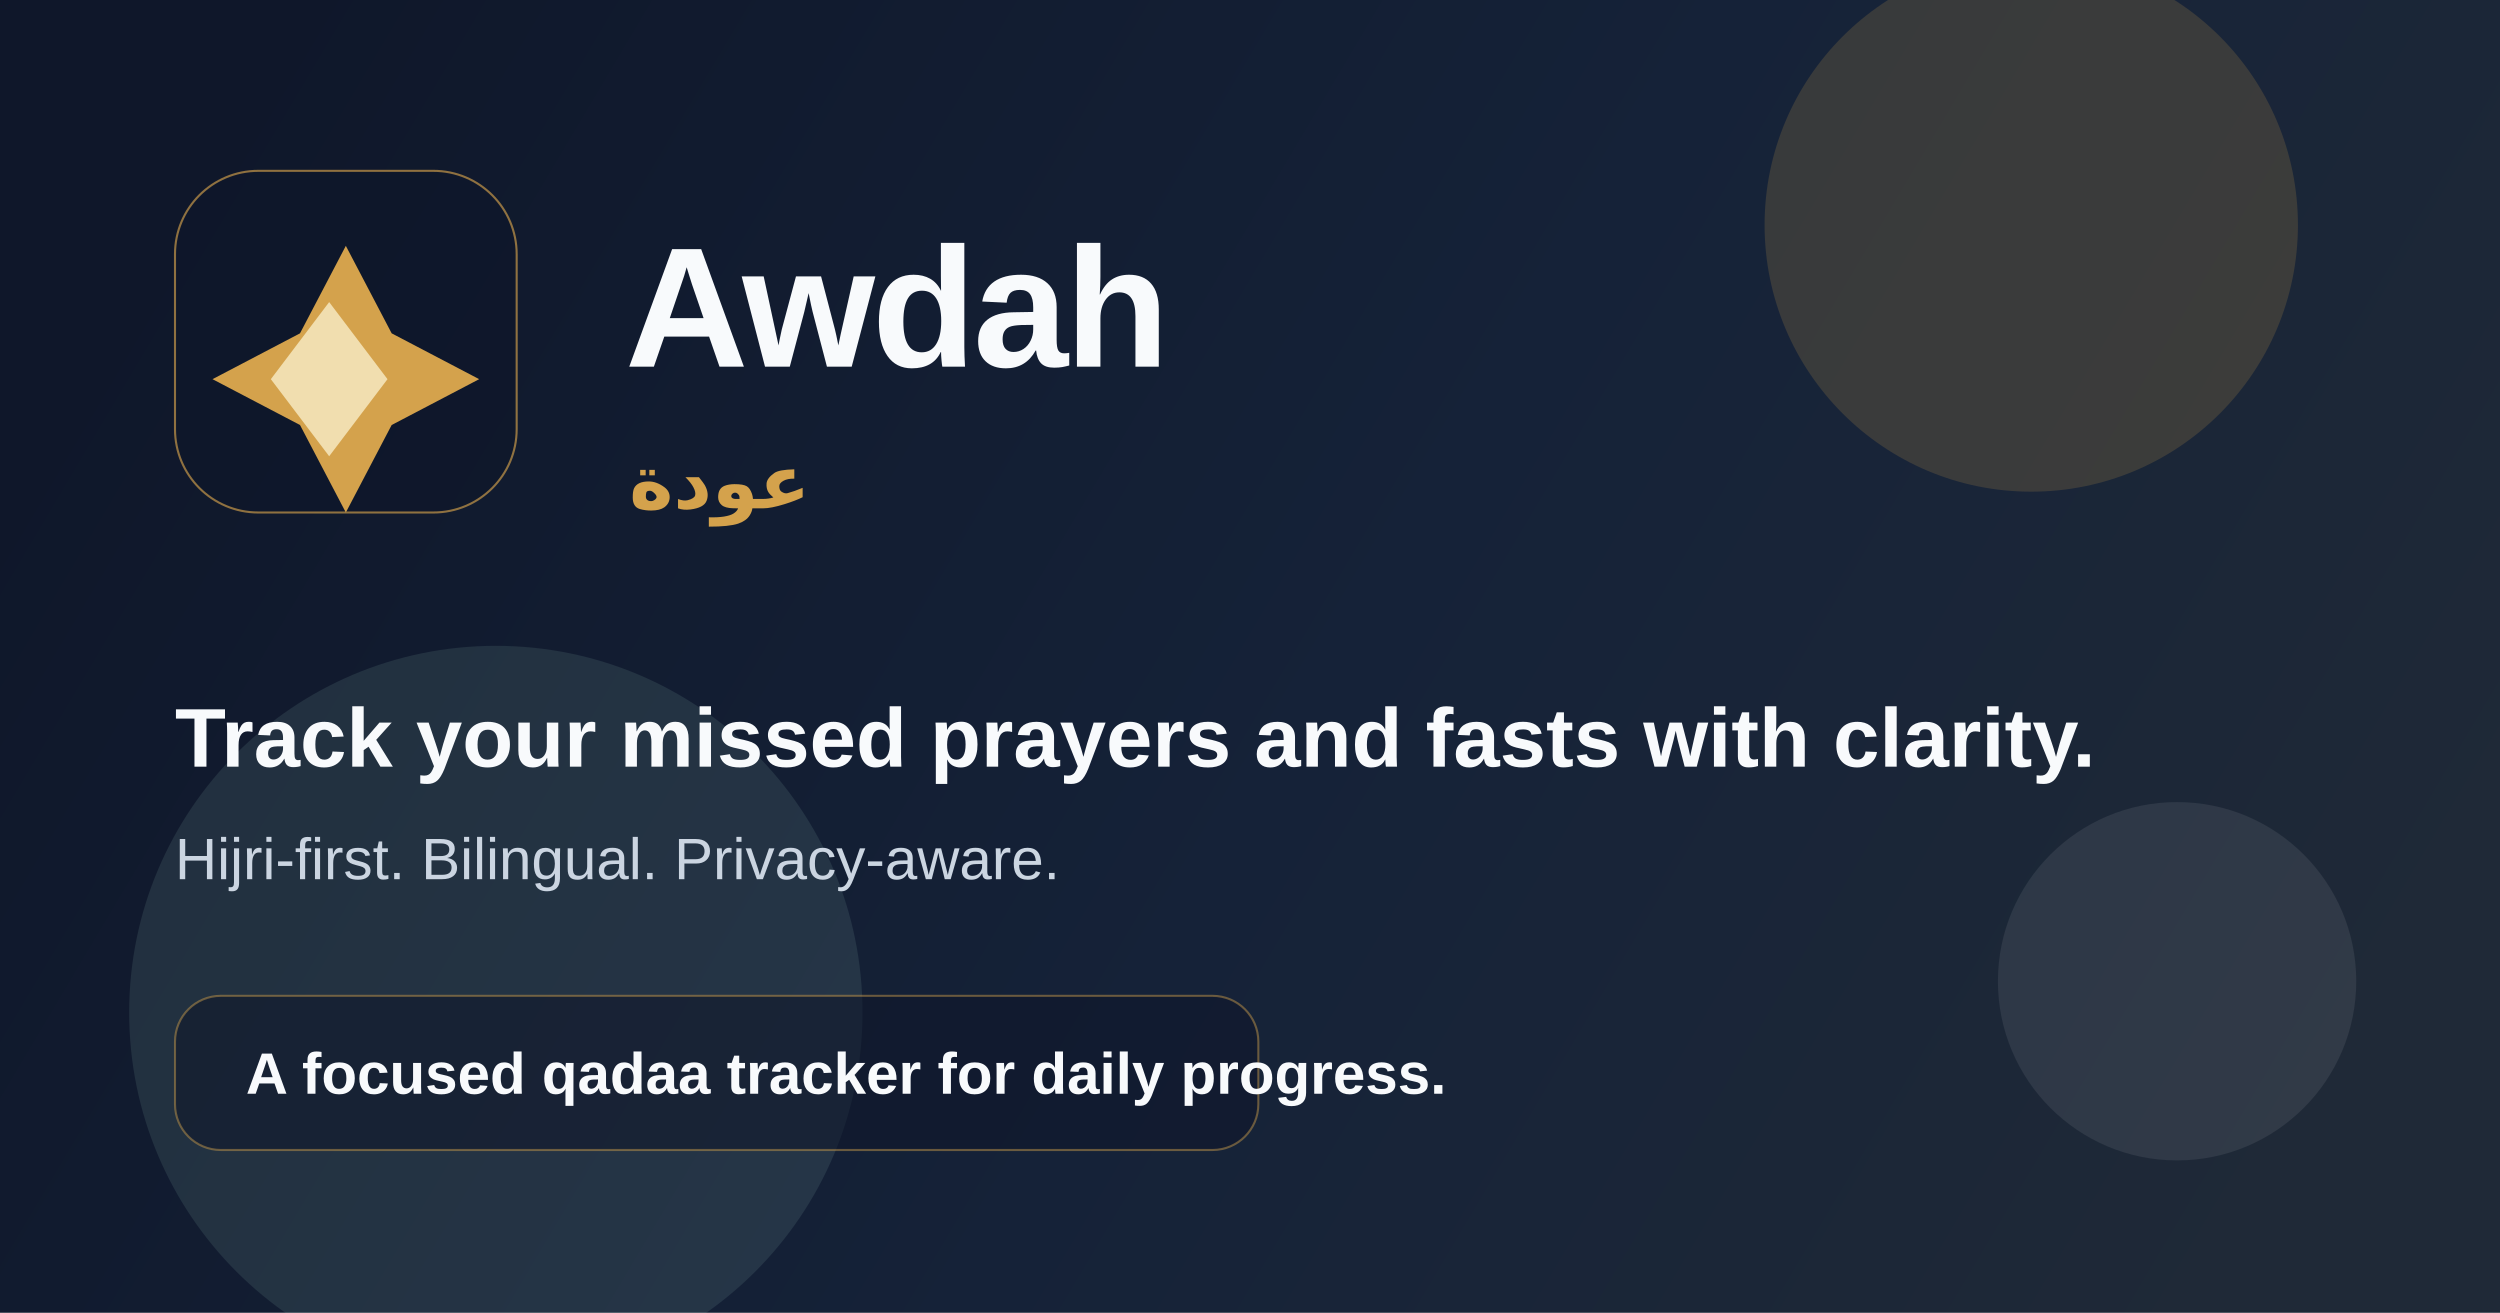
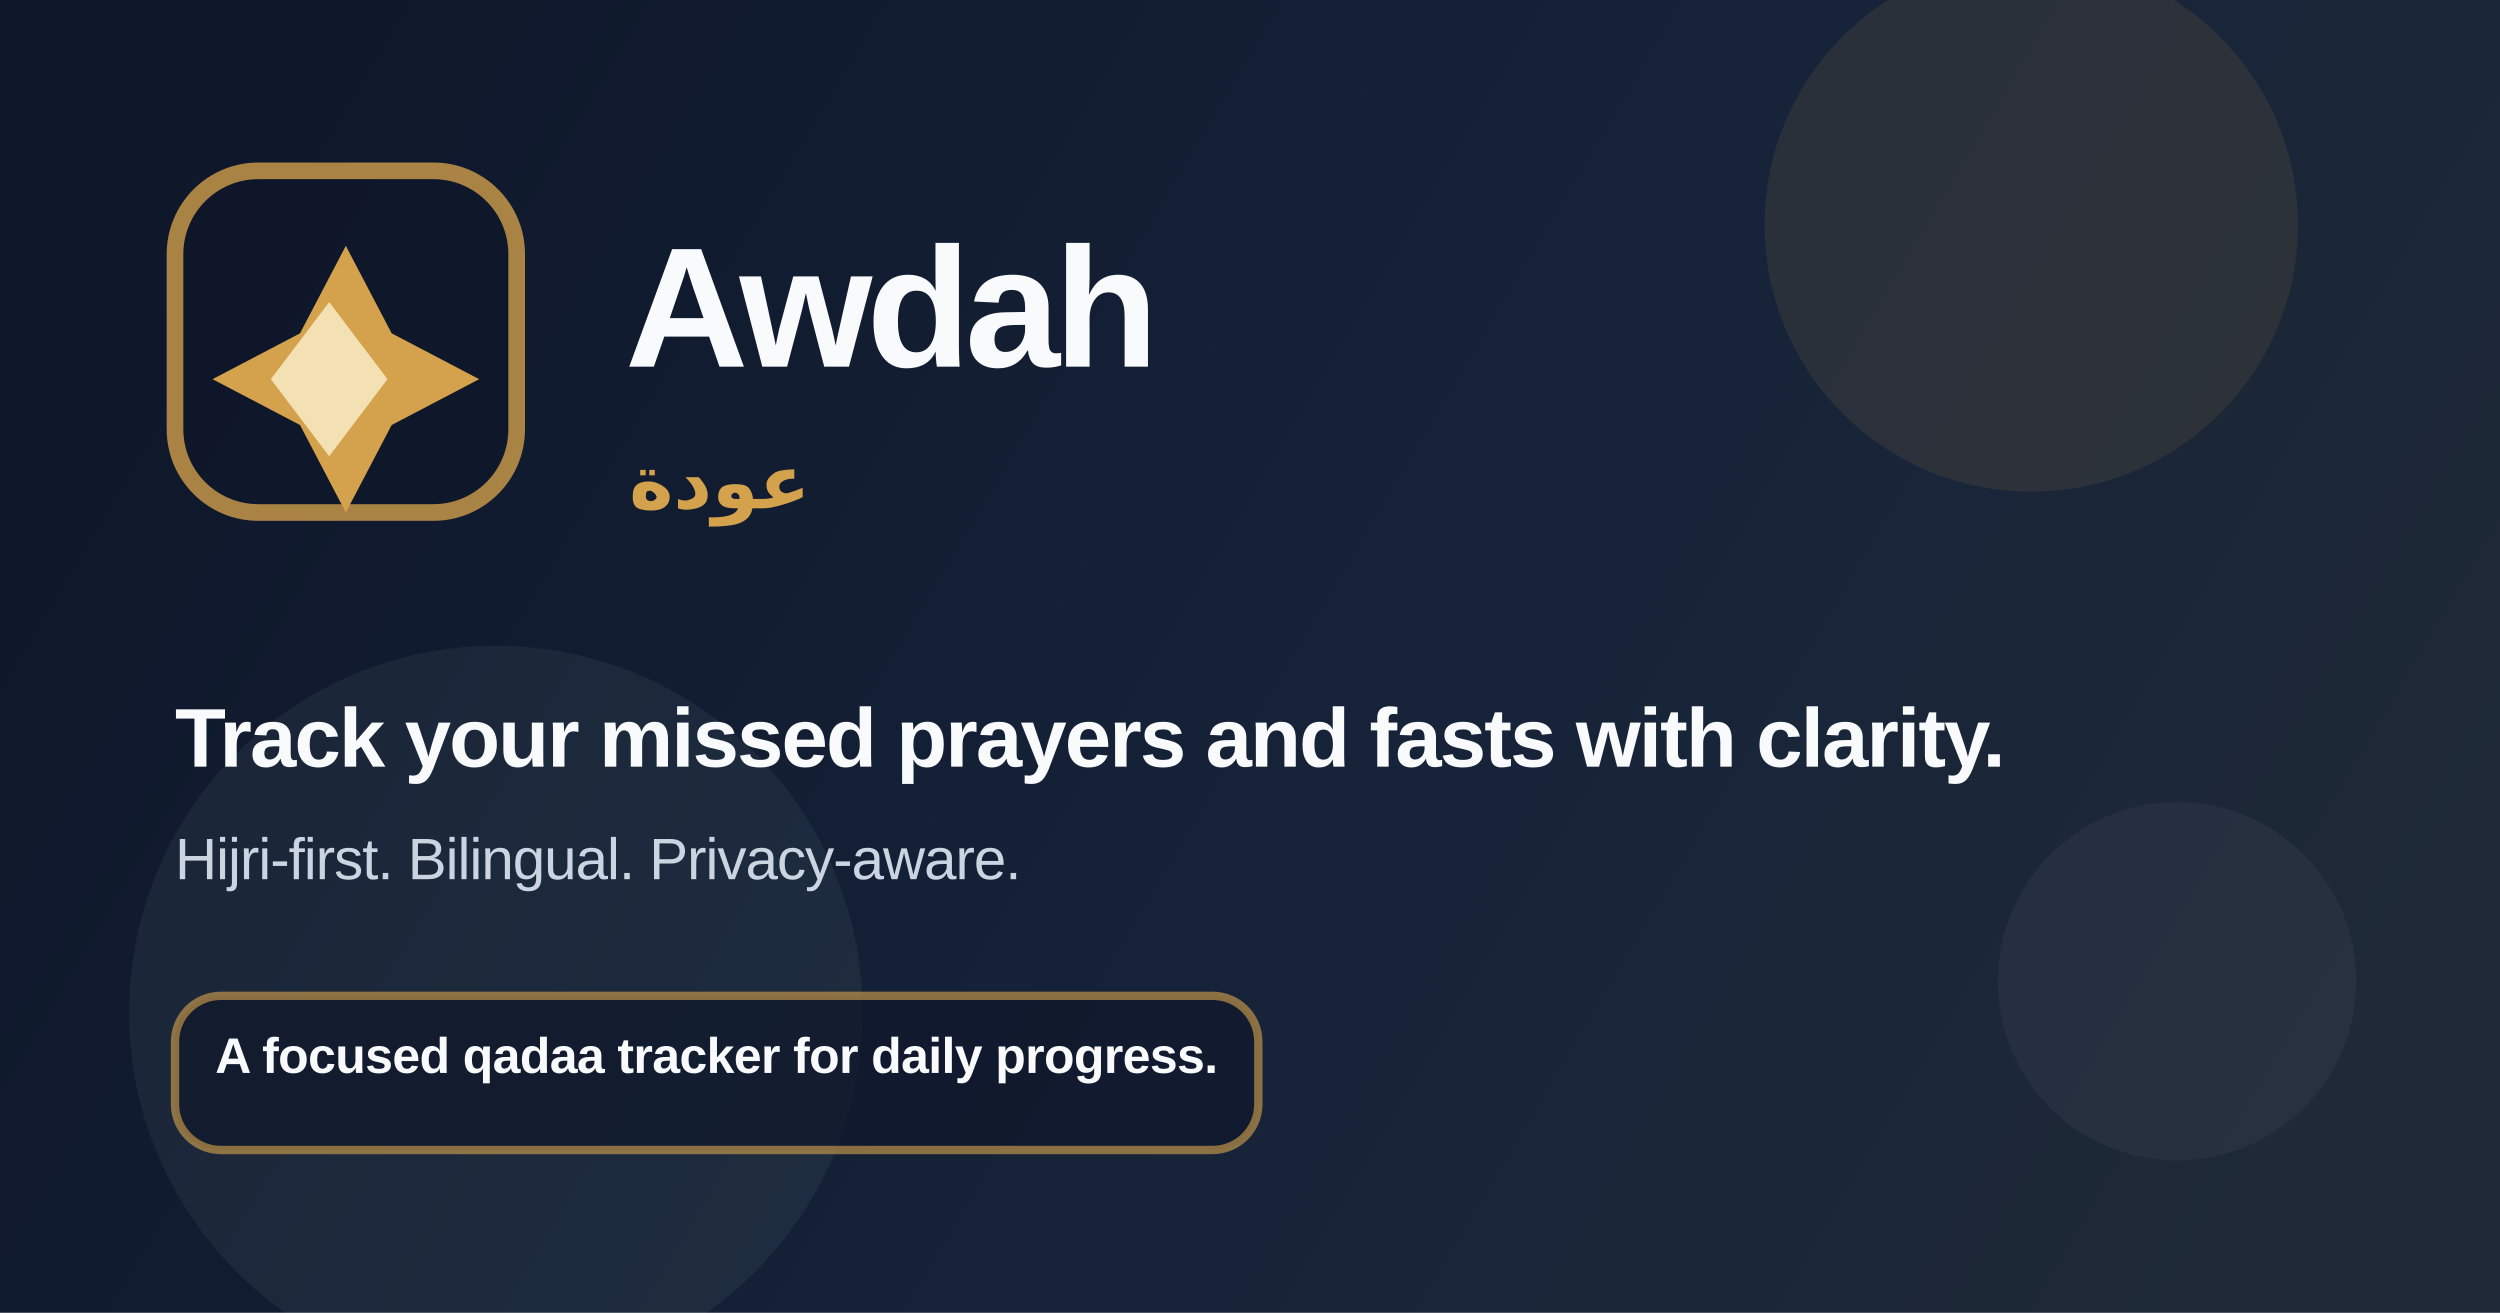
<svg xmlns="http://www.w3.org/2000/svg" width="1200" height="630" viewBox="0 0 1200 630" fill="none" role="img" aria-labelledby="title desc">
  <rect width="1200" height="630" fill="#111827" />
  <path d="M0 0H1200V630H0V0Z" fill="url(#paint0_linear_1_2)" />
-   <circle cx="975" cy="108" r="128" fill="#D4A24C" fill-opacity="0.18" />
-   <circle cx="238" cy="486" r="176" fill="#9ED3C6" fill-opacity="0.12" />
-   <circle cx="1045" cy="471" r="86" fill="#FFFFFF" fill-opacity="0.08" />
-   <rect x="84" y="82" width="164" height="164" rx="40" fill="#0F172A" fill-opacity="0.72" stroke="#D4A24C" stroke-opacity="0.65" />
+   <circle cx="975" cy="108" r="128" fill="#D4A24C" fill-opacity="0.10" />
+   <circle cx="238" cy="486" r="176" fill="#9ED3C6" fill-opacity="0.07" />
+   <circle cx="1045" cy="471" r="86" fill="#FFFFFF" fill-opacity="0.04" />
+   <rect x="84" y="82" width="164" height="164" rx="40" fill="#0F172A" fill-opacity="0.82" stroke="#D4A24C" stroke-opacity="0.78" stroke-width="8" />
  <path d="M166 118L188 160L230 182L188 204L166 246L144 204L102 182L144 160L166 118Z" fill="#D4A24C" />
-   <path d="M158 145L186 182L158 219L130 182L158 145Z" fill="#F5E6BD" fill-opacity="0.88" />
-   <text x="300" y="176" fill="#F8FAFC" font-family="Arial, Helvetica, sans-serif" font-size="82" font-weight="700" letter-spacing="-1.5">Awdah</text>
-   <text x="302" y="244" fill="#D4A24C" font-family="Arial, Helvetica, sans-serif" font-size="36" font-weight="600">عودة</text>
-   <text x="84" y="368" fill="#F8FAFC" font-family="Arial, Helvetica, sans-serif" font-size="40" font-weight="600">Track your missed prayers and fasts with clarity.</text>
-   <text x="84" y="422" fill="#CBD5E1" font-family="Arial, Helvetica, sans-serif" font-size="28" font-weight="400">Hijri-first. Bilingual. Privacy-aware.</text>
-   <rect x="84" y="478" width="520" height="74" rx="22" fill="#0F172A" fill-opacity="0.56" stroke="#D4A24C" stroke-opacity="0.45" />
-   <text x="118" y="525" fill="#F8FAFC" font-family="Arial, Helvetica, sans-serif" font-size="28" font-weight="600">A focused qadaa tracker for daily progress.</text>
+   <path d="M158 145L186 182L158 219L130 182L158 145Z" fill="#F5E6BD" fill-opacity="0.92" />
+   <text x="300" y="176" fill="#F8FAFC" font-family="Arial, Helvetica, sans-serif" font-size="82" font-weight="700" letter-spacing="-2.8px" text-rendering="optimizeLegibility">Awdah</text>
+   <text x="302" y="244" fill="#D4A24C" font-family="Arial, Helvetica, sans-serif" font-size="36" font-weight="600" text-rendering="optimizeLegibility">عودة</text>
+   <text x="84" y="368" fill="#F8FAFC" font-family="Arial, Helvetica, sans-serif" font-size="40" font-weight="600" letter-spacing="-0.9px" text-rendering="optimizeLegibility">Track your missed prayers and fasts with clarity.</text>
+   <text x="84" y="422" fill="#CBD5E1" font-family="Arial, Helvetica, sans-serif" font-size="28" font-weight="400" letter-spacing="-0.5px" text-rendering="optimizeLegibility">Hijri-first. Bilingual. Privacy-aware.</text>
+   <rect x="84" y="478" width="520" height="74" rx="22" fill="#0F172A" fill-opacity="0.68" stroke="#D4A24C" stroke-opacity="0.62" stroke-width="4" />
+   <text x="344" y="515" fill="#F8FAFC" font-family="Arial, Helvetica, sans-serif" font-size="24" font-weight="600" letter-spacing="-0.3px" text-rendering="optimizeLegibility" text-anchor="middle">A focused qadaa tracker for daily progress.</text>
  <defs>
    <linearGradient id="paint0_linear_1_2" x1="120" y1="30" x2="1080" y2="600" gradientUnits="userSpaceOnUse">
      <stop stop-color="#0F172A" />
      <stop offset="0.54" stop-color="#152238" />
      <stop offset="1" stop-color="#1F2937" />
    </linearGradient>
  </defs>
</svg>
